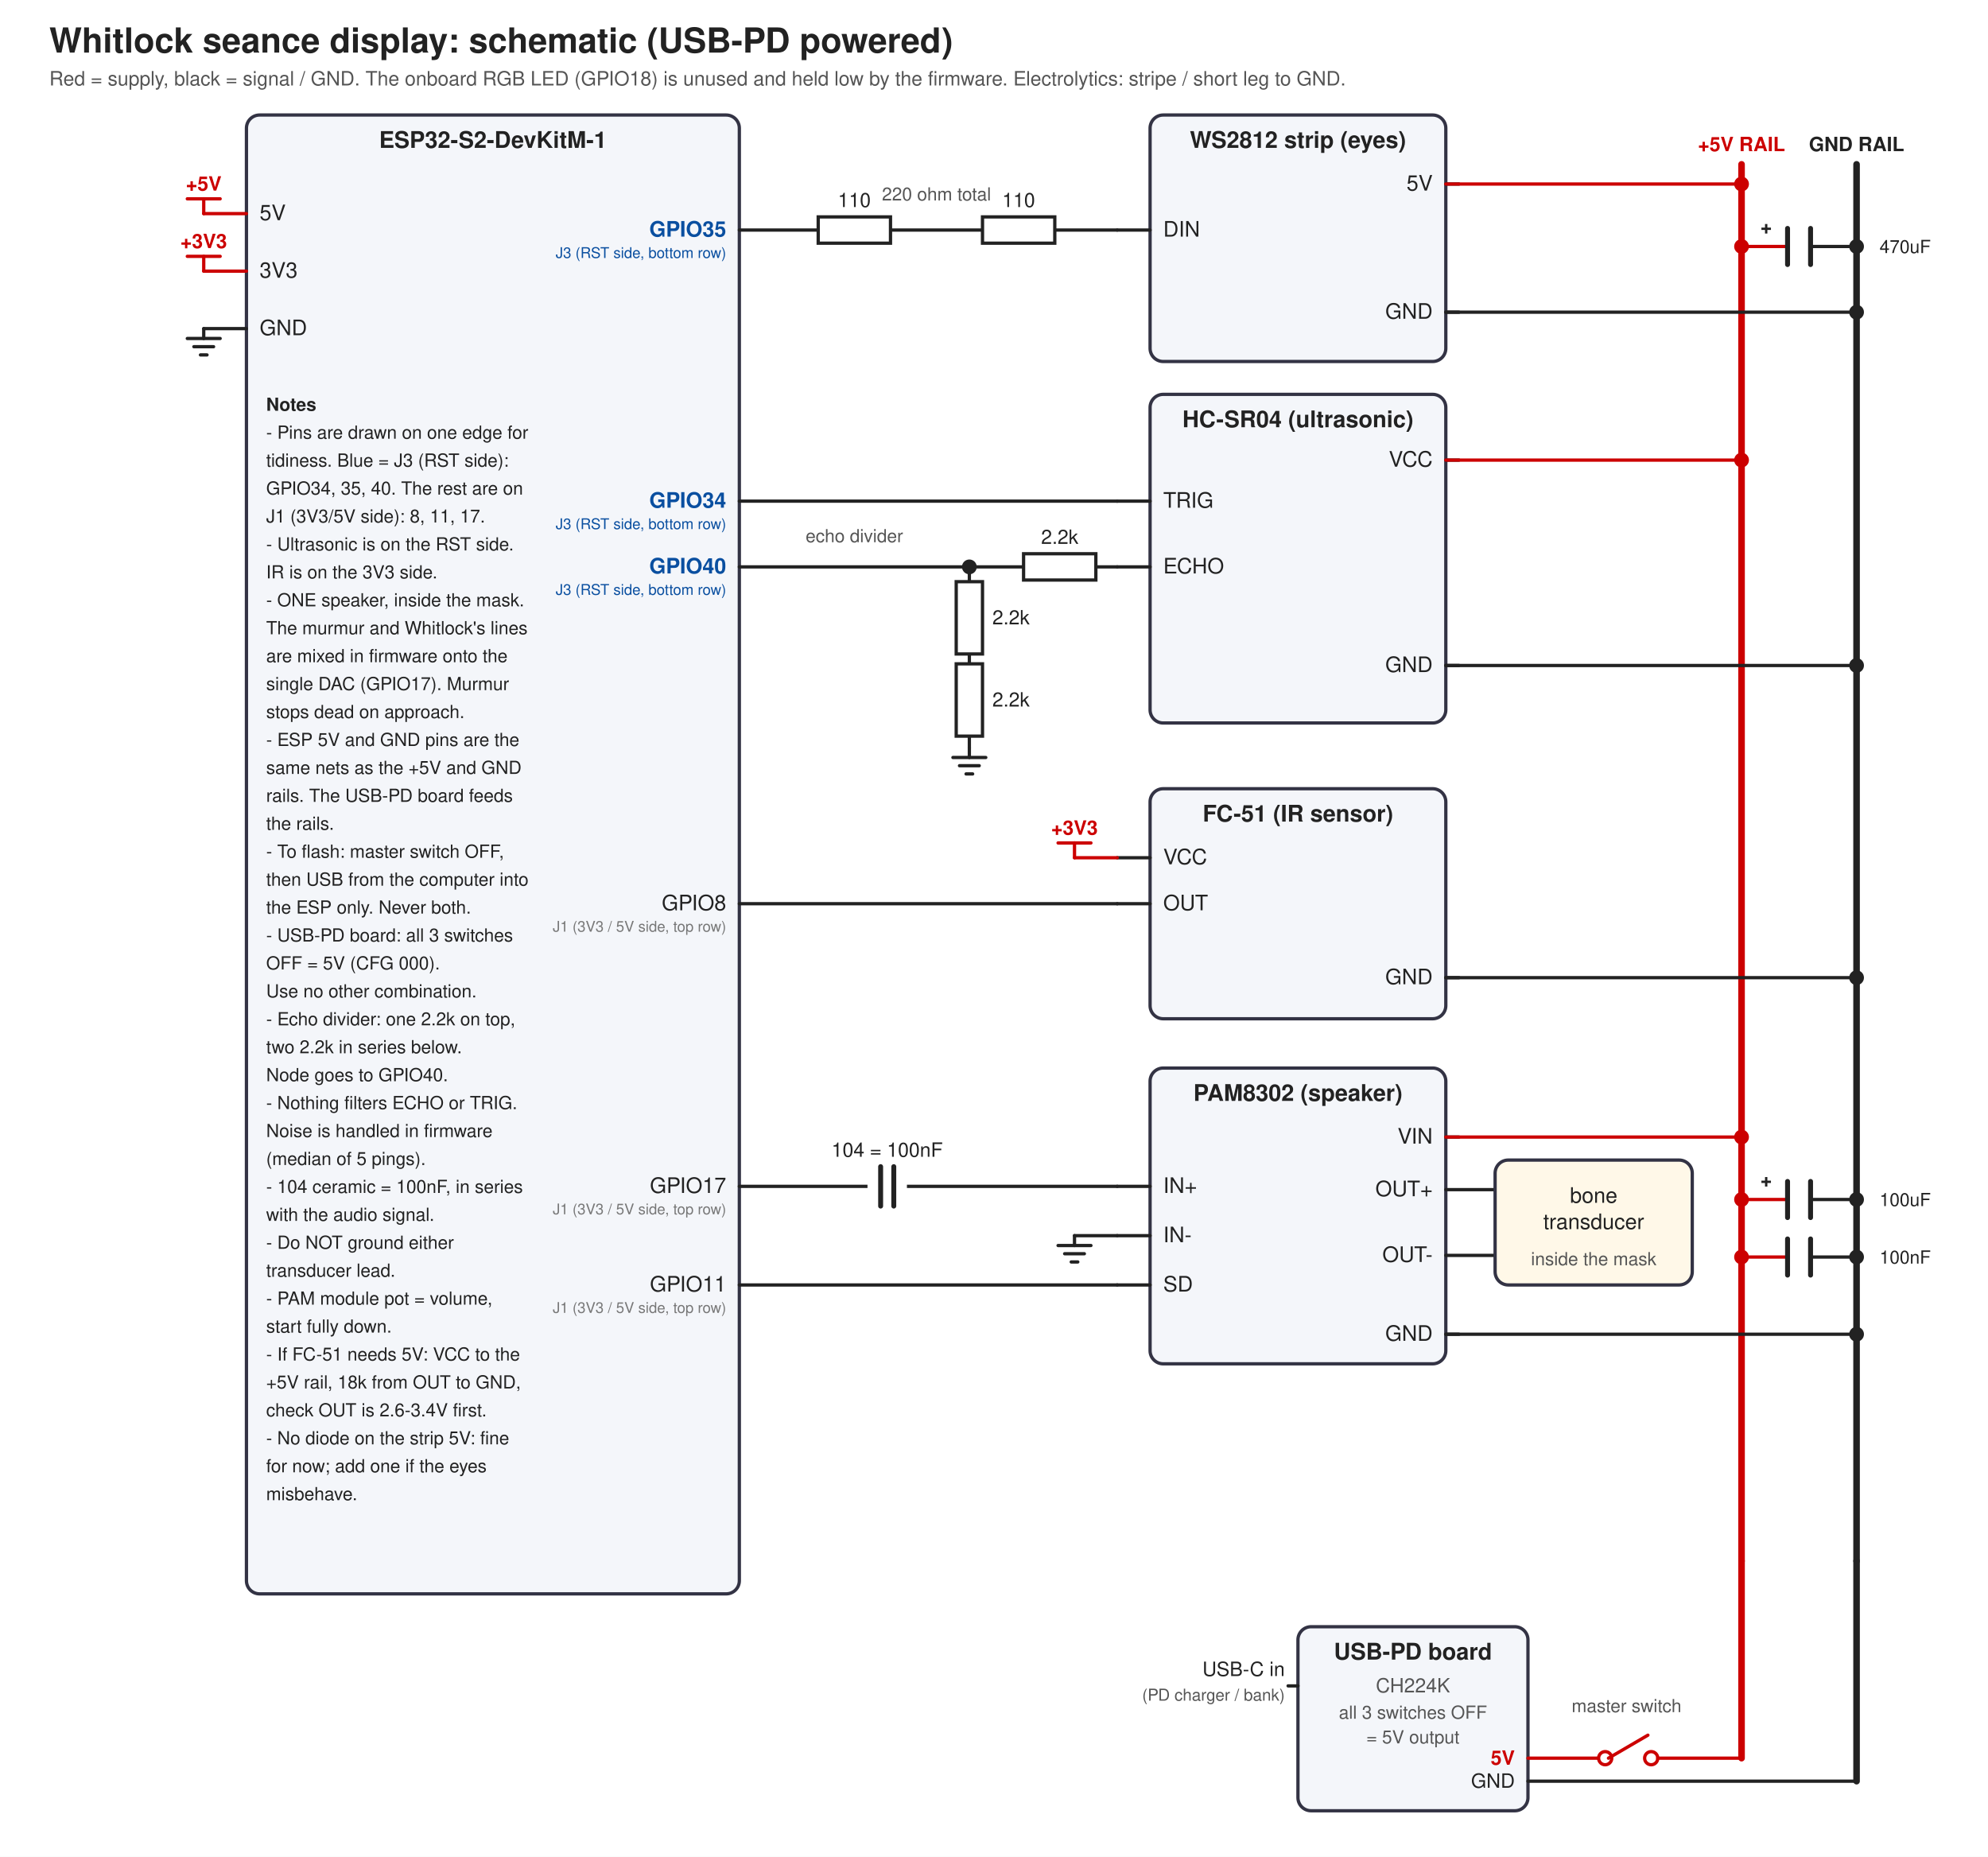
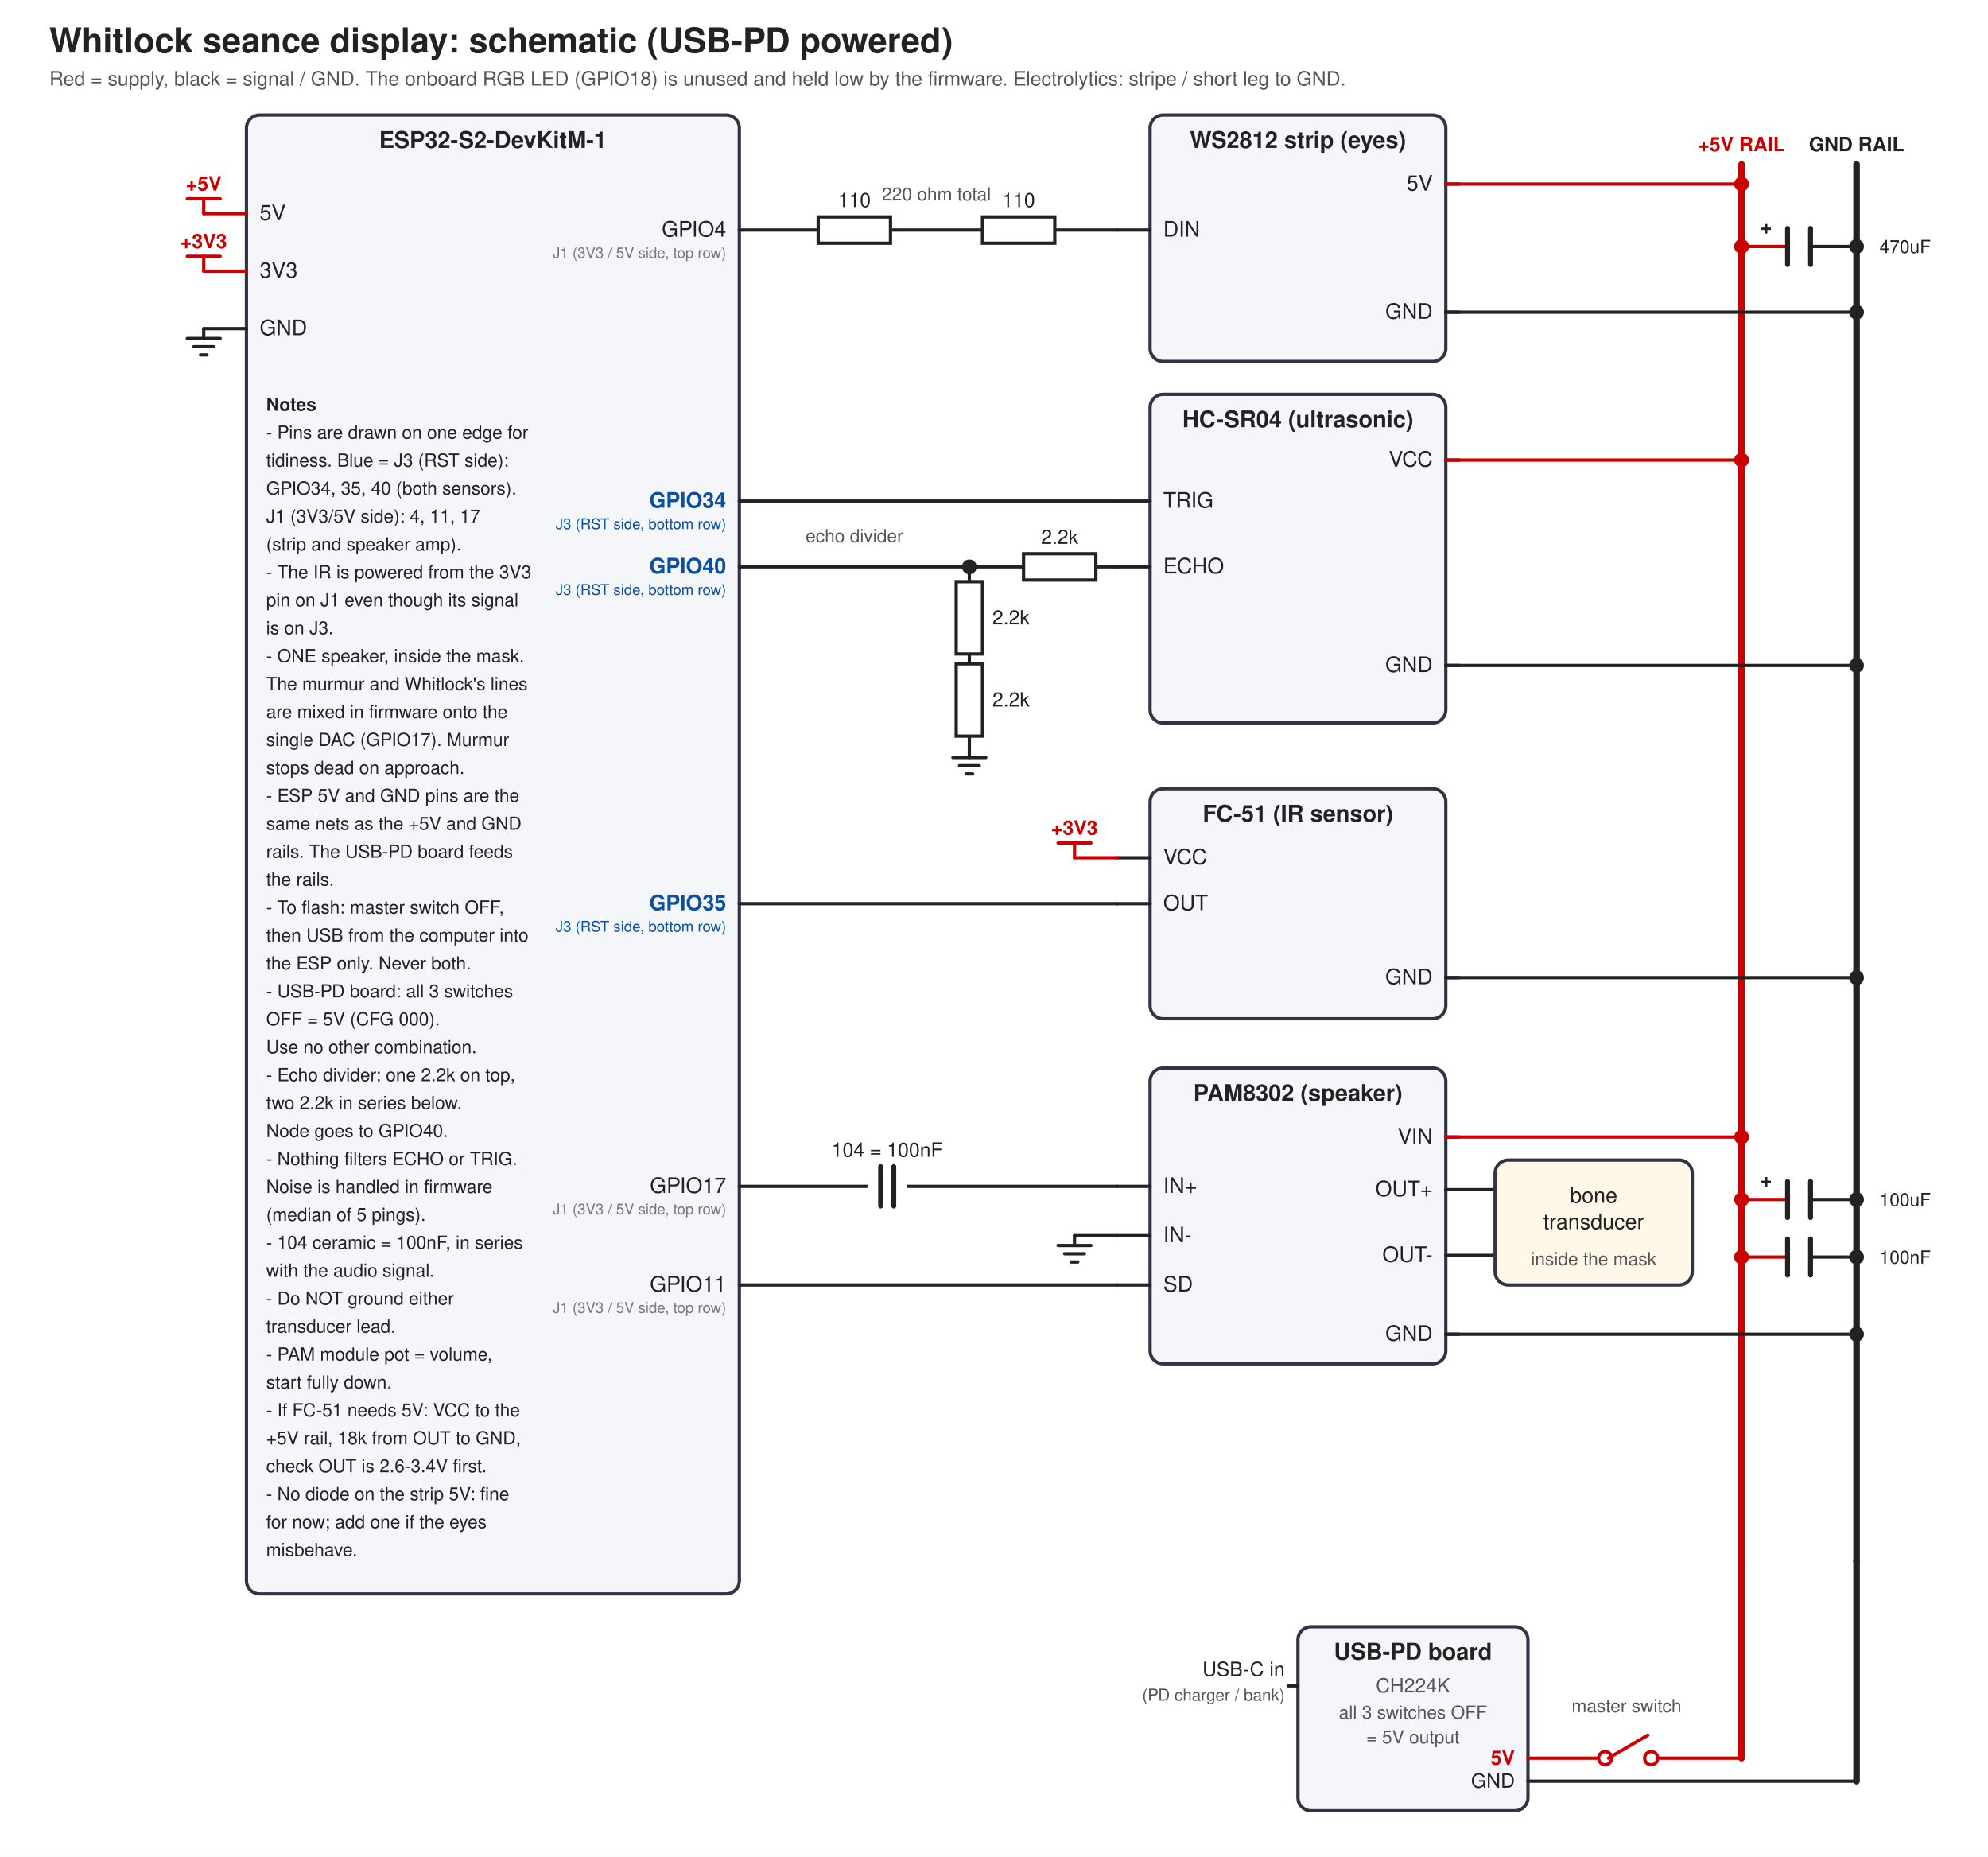
<svg xmlns="http://www.w3.org/2000/svg" viewBox="0 0 1210 1130" width="1210" height="1130">
  <rect width="1210" height="1130" fill="#fff" />
  <text x="30" y="32" font-size="21" text-anchor="start" fill="#222" font-weight="bold" font-family="Helvetica,Arial,sans-serif">Whitlock seance display: schematic (USB-PD powered)</text>
  <text x="30" y="52" font-size="12" text-anchor="start" fill="#555" font-weight="normal" font-family="Helvetica,Arial,sans-serif">Red = supply, black = signal / GND. The onboard RGB LED (GPIO18) is unused and held low by the firmware. Electrolytics: stripe / short leg to GND.</text>
  <line x1="1060" y1="100" x2="1060" y2="950" stroke="#c00" stroke-width="4" stroke-linecap="round" />
  <line x1="1130" y1="100" x2="1130" y2="950" stroke="#222" stroke-width="4" stroke-linecap="round" />
  <text x="1060" y="92" font-size="12" text-anchor="middle" fill="#c00" font-weight="bold" font-family="Helvetica,Arial,sans-serif">+5V RAIL</text>
  <text x="1130" y="92" font-size="12" text-anchor="middle" fill="#222" font-weight="bold" font-family="Helvetica,Arial,sans-serif">GND RAIL</text>
  <rect x="790" y="990" width="140" height="112" rx="8" fill="#f4f6fa" stroke="#334" stroke-width="2" />
  <text x="860.0" y="1010" font-size="14" text-anchor="middle" fill="#222" font-weight="bold" font-family="Helvetica,Arial,sans-serif">USB-PD board</text>
  <text x="860.0" y="1030" font-size="12" text-anchor="middle" fill="#555" font-weight="normal" font-family="Helvetica,Arial,sans-serif">CH224K</text>
  <text x="860.0" y="1046" font-size="11" text-anchor="middle" fill="#555" font-weight="normal" font-family="Helvetica,Arial,sans-serif">all 3 switches OFF</text>
  <text x="860.0" y="1061" font-size="11" text-anchor="middle" fill="#555" font-weight="normal" font-family="Helvetica,Arial,sans-serif">= 5V output</text>
  <text x="782" y="1020" font-size="12" text-anchor="end" fill="#222" font-weight="normal" font-family="Helvetica,Arial,sans-serif">USB-C in</text>
  <text x="782" y="1035" font-size="10" text-anchor="end" fill="#555" font-weight="normal" font-family="Helvetica,Arial,sans-serif">(PD charger / bank)</text>
  <line x1="784" y1="1026" x2="790" y2="1026" stroke="#222" stroke-width="2" stroke-linecap="round" />
  <text x="922" y="1074" font-size="12" text-anchor="end" fill="#c00" font-weight="bold" font-family="Helvetica,Arial,sans-serif">5V</text>
  <text x="922" y="1088" font-size="12" text-anchor="end" fill="#222" font-weight="normal" font-family="Helvetica,Arial,sans-serif">GND</text>
  <line x1="930" y1="1070" x2="975" y2="1070" stroke="#c00" stroke-width="2" stroke-linecap="round" />
  <circle cx="977" cy="1070" r="4" fill="#fff" stroke="#c00" stroke-width="2" />
  <line x1="979" y1="1070" x2="1003" y2="1056" stroke="#c00" stroke-width="2" stroke-linecap="round" />
  <circle cx="1005" cy="1070" r="4" fill="#fff" stroke="#c00" stroke-width="2" />
  <line x1="1009" y1="1070" x2="1060" y2="1070" stroke="#c00" stroke-width="2" stroke-linecap="round" />
  <line x1="1060" y1="1070" x2="1060" y2="950" stroke="#c00" stroke-width="4" stroke-linecap="round" />
  <text x="990" y="1042" font-size="11" text-anchor="middle" fill="#555" font-weight="normal" font-family="Helvetica,Arial,sans-serif">master switch</text>
  <line x1="930" y1="1084" x2="1130" y2="1084" stroke="#222" stroke-width="2" stroke-linecap="round" />
  <line x1="1130" y1="1084" x2="1130" y2="950" stroke="#222" stroke-width="4" stroke-linecap="round" />
  <rect x="150" y="70" width="300" height="900" rx="8" fill="#f4f6fa" stroke="#334" stroke-width="2" />
  <text x="300.0" y="90" font-size="14" text-anchor="middle" fill="#222" font-weight="bold" font-family="Helvetica,Arial,sans-serif">ESP32-S2-DevKitM-1</text>
  <text x="158" y="134" font-size="13" text-anchor="start" fill="#222" font-weight="normal" font-family="Helvetica,Arial,sans-serif">5V</text>
  <line x1="124" y1="130" x2="150" y2="130" stroke="#c00" stroke-width="2" stroke-linecap="round" />
  <line x1="124" y1="130" x2="124" y2="121" stroke="#c00" stroke-width="2" stroke-linecap="round" />
  <line x1="114" y1="121" x2="134" y2="121" stroke="#c00" stroke-width="2" stroke-linecap="round" />
  <text x="124" y="116" font-size="12" text-anchor="middle" fill="#c00" font-weight="bold" font-family="Helvetica,Arial,sans-serif">+5V</text>
  <text x="158" y="169" font-size="13" text-anchor="start" fill="#222" font-weight="normal" font-family="Helvetica,Arial,sans-serif">3V3</text>
  <line x1="124" y1="165" x2="150" y2="165" stroke="#c00" stroke-width="2" stroke-linecap="round" />
  <line x1="124" y1="165" x2="124" y2="156" stroke="#c00" stroke-width="2" stroke-linecap="round" />
  <line x1="114" y1="156" x2="134" y2="156" stroke="#c00" stroke-width="2" stroke-linecap="round" />
  <text x="124" y="151" font-size="12" text-anchor="middle" fill="#c00" font-weight="bold" font-family="Helvetica,Arial,sans-serif">+3V3</text>
  <text x="158" y="204" font-size="13" text-anchor="start" fill="#222" font-weight="normal" font-family="Helvetica,Arial,sans-serif">GND</text>
  <line x1="124" y1="200" x2="150" y2="200" stroke="#222" stroke-width="2" stroke-linecap="round" />
  <line x1="124" y1="200" x2="124" y2="206" stroke="#222" stroke-width="2" stroke-linecap="round" />
  <line x1="114" y1="206" x2="134" y2="206" stroke="#222" stroke-width="2" stroke-linecap="round" />
  <line x1="118" y1="211" x2="130" y2="211" stroke="#222" stroke-width="2" stroke-linecap="round" />
  <line x1="122" y1="216" x2="126" y2="216" stroke="#222" stroke-width="2" stroke-linecap="round" />
-   <text x="442" y="144" font-size="13" text-anchor="end" fill="#0a4fa0" font-weight="bold" font-family="Helvetica,Arial,sans-serif">GPIO35</text>
-   <text x="442" y="157" font-size="9" text-anchor="end" fill="#0a4fa0" font-weight="normal" font-family="Helvetica,Arial,sans-serif">J3 (RST side, bottom row)</text>
+   <text x="442" y="144" font-size="13" text-anchor="end" fill="#222" font-weight="normal" font-family="Helvetica,Arial,sans-serif">GPIO4</text>
+   <text x="442" y="157" font-size="9" text-anchor="end" fill="#777" font-weight="normal" font-family="Helvetica,Arial,sans-serif">J1 (3V3 / 5V side, top row)</text>
  <text x="442" y="309" font-size="13" text-anchor="end" fill="#0a4fa0" font-weight="bold" font-family="Helvetica,Arial,sans-serif">GPIO34</text>
  <text x="442" y="322" font-size="9" text-anchor="end" fill="#0a4fa0" font-weight="normal" font-family="Helvetica,Arial,sans-serif">J3 (RST side, bottom row)</text>
  <text x="442" y="349" font-size="13" text-anchor="end" fill="#0a4fa0" font-weight="bold" font-family="Helvetica,Arial,sans-serif">GPIO40</text>
  <text x="442" y="362" font-size="9" text-anchor="end" fill="#0a4fa0" font-weight="normal" font-family="Helvetica,Arial,sans-serif">J3 (RST side, bottom row)</text>
-   <text x="442" y="554" font-size="13" text-anchor="end" fill="#222" font-weight="normal" font-family="Helvetica,Arial,sans-serif">GPIO8</text>
-   <text x="442" y="567" font-size="9" text-anchor="end" fill="#777" font-weight="normal" font-family="Helvetica,Arial,sans-serif">J1 (3V3 / 5V side, top row)</text>
+   <text x="442" y="554" font-size="13" text-anchor="end" fill="#0a4fa0" font-weight="bold" font-family="Helvetica,Arial,sans-serif">GPIO35</text>
+   <text x="442" y="567" font-size="9" text-anchor="end" fill="#0a4fa0" font-weight="normal" font-family="Helvetica,Arial,sans-serif">J3 (RST side, bottom row)</text>
  <text x="442" y="726" font-size="13" text-anchor="end" fill="#222" font-weight="normal" font-family="Helvetica,Arial,sans-serif">GPIO17</text>
  <text x="442" y="739" font-size="9" text-anchor="end" fill="#777" font-weight="normal" font-family="Helvetica,Arial,sans-serif">J1 (3V3 / 5V side, top row)</text>
  <text x="442" y="786" font-size="13" text-anchor="end" fill="#222" font-weight="normal" font-family="Helvetica,Arial,sans-serif">GPIO11</text>
  <text x="442" y="799" font-size="9" text-anchor="end" fill="#777" font-weight="normal" font-family="Helvetica,Arial,sans-serif">J1 (3V3 / 5V side, top row)</text>
  <text x="162" y="250" font-size="11" text-anchor="start" fill="#222" font-weight="bold" font-family="Helvetica,Arial,sans-serif">Notes</text>
  <text x="162" y="267" font-size="11" text-anchor="start" fill="#222" font-weight="normal" font-family="Helvetica,Arial,sans-serif">- Pins are drawn on one edge for</text>
  <text x="162" y="284" font-size="11" text-anchor="start" fill="#222" font-weight="normal" font-family="Helvetica,Arial,sans-serif">  tidiness. Blue = J3 (RST side):</text>
-   <text x="162" y="301" font-size="11" text-anchor="start" fill="#222" font-weight="normal" font-family="Helvetica,Arial,sans-serif">  GPIO34, 35, 40. The rest are on</text>
-   <text x="162" y="318" font-size="11" text-anchor="start" fill="#222" font-weight="normal" font-family="Helvetica,Arial,sans-serif">  J1 (3V3/5V side): 8, 11, 17.</text>
-   <text x="162" y="335" font-size="11" text-anchor="start" fill="#222" font-weight="normal" font-family="Helvetica,Arial,sans-serif">- Ultrasonic is on the RST side.</text>
-   <text x="162" y="352" font-size="11" text-anchor="start" fill="#222" font-weight="normal" font-family="Helvetica,Arial,sans-serif">  IR is on the 3V3 side.</text>
-   <text x="162" y="369" font-size="11" text-anchor="start" fill="#222" font-weight="normal" font-family="Helvetica,Arial,sans-serif">- ONE speaker, inside the mask.</text>
-   <text x="162" y="386" font-size="11" text-anchor="start" fill="#222" font-weight="normal" font-family="Helvetica,Arial,sans-serif">  The murmur and Whitlock's lines</text>
-   <text x="162" y="403" font-size="11" text-anchor="start" fill="#222" font-weight="normal" font-family="Helvetica,Arial,sans-serif">  are mixed in firmware onto the</text>
-   <text x="162" y="420" font-size="11" text-anchor="start" fill="#222" font-weight="normal" font-family="Helvetica,Arial,sans-serif">  single DAC (GPIO17). Murmur</text>
-   <text x="162" y="437" font-size="11" text-anchor="start" fill="#222" font-weight="normal" font-family="Helvetica,Arial,sans-serif">  stops dead on approach.</text>
-   <text x="162" y="454" font-size="11" text-anchor="start" fill="#222" font-weight="normal" font-family="Helvetica,Arial,sans-serif">- ESP 5V and GND pins are the</text>
-   <text x="162" y="471" font-size="11" text-anchor="start" fill="#222" font-weight="normal" font-family="Helvetica,Arial,sans-serif">  same nets as the +5V and GND</text>
-   <text x="162" y="488" font-size="11" text-anchor="start" fill="#222" font-weight="normal" font-family="Helvetica,Arial,sans-serif">  rails. The USB-PD board feeds</text>
-   <text x="162" y="505" font-size="11" text-anchor="start" fill="#222" font-weight="normal" font-family="Helvetica,Arial,sans-serif">  the rails.</text>
-   <text x="162" y="522" font-size="11" text-anchor="start" fill="#222" font-weight="normal" font-family="Helvetica,Arial,sans-serif">- To flash: master switch OFF,</text>
-   <text x="162" y="539" font-size="11" text-anchor="start" fill="#222" font-weight="normal" font-family="Helvetica,Arial,sans-serif">  then USB from the computer into</text>
-   <text x="162" y="556" font-size="11" text-anchor="start" fill="#222" font-weight="normal" font-family="Helvetica,Arial,sans-serif">  the ESP only. Never both.</text>
-   <text x="162" y="573" font-size="11" text-anchor="start" fill="#222" font-weight="normal" font-family="Helvetica,Arial,sans-serif">- USB-PD board: all 3 switches</text>
-   <text x="162" y="590" font-size="11" text-anchor="start" fill="#222" font-weight="normal" font-family="Helvetica,Arial,sans-serif">  OFF = 5V (CFG 000).</text>
-   <text x="162" y="607" font-size="11" text-anchor="start" fill="#222" font-weight="normal" font-family="Helvetica,Arial,sans-serif">  Use no other combination.</text>
-   <text x="162" y="624" font-size="11" text-anchor="start" fill="#222" font-weight="normal" font-family="Helvetica,Arial,sans-serif">- Echo divider: one 2.2k on top,</text>
-   <text x="162" y="641" font-size="11" text-anchor="start" fill="#222" font-weight="normal" font-family="Helvetica,Arial,sans-serif">  two 2.2k in series below.</text>
-   <text x="162" y="658" font-size="11" text-anchor="start" fill="#222" font-weight="normal" font-family="Helvetica,Arial,sans-serif">  Node goes to GPIO40.</text>
-   <text x="162" y="675" font-size="11" text-anchor="start" fill="#222" font-weight="normal" font-family="Helvetica,Arial,sans-serif">- Nothing filters ECHO or TRIG.</text>
-   <text x="162" y="692" font-size="11" text-anchor="start" fill="#222" font-weight="normal" font-family="Helvetica,Arial,sans-serif">  Noise is handled in firmware</text>
-   <text x="162" y="709" font-size="11" text-anchor="start" fill="#222" font-weight="normal" font-family="Helvetica,Arial,sans-serif">  (median of 5 pings).</text>
-   <text x="162" y="726" font-size="11" text-anchor="start" fill="#222" font-weight="normal" font-family="Helvetica,Arial,sans-serif">- 104 ceramic = 100nF, in series</text>
-   <text x="162" y="743" font-size="11" text-anchor="start" fill="#222" font-weight="normal" font-family="Helvetica,Arial,sans-serif">  with the audio signal.</text>
-   <text x="162" y="760" font-size="11" text-anchor="start" fill="#222" font-weight="normal" font-family="Helvetica,Arial,sans-serif">- Do NOT ground either</text>
-   <text x="162" y="777" font-size="11" text-anchor="start" fill="#222" font-weight="normal" font-family="Helvetica,Arial,sans-serif">  transducer lead.</text>
-   <text x="162" y="794" font-size="11" text-anchor="start" fill="#222" font-weight="normal" font-family="Helvetica,Arial,sans-serif">- PAM module pot = volume,</text>
-   <text x="162" y="811" font-size="11" text-anchor="start" fill="#222" font-weight="normal" font-family="Helvetica,Arial,sans-serif">  start fully down.</text>
-   <text x="162" y="828" font-size="11" text-anchor="start" fill="#222" font-weight="normal" font-family="Helvetica,Arial,sans-serif">- If FC-51 needs 5V: VCC to the</text>
-   <text x="162" y="845" font-size="11" text-anchor="start" fill="#222" font-weight="normal" font-family="Helvetica,Arial,sans-serif">  +5V rail, 18k from OUT to GND,</text>
-   <text x="162" y="862" font-size="11" text-anchor="start" fill="#222" font-weight="normal" font-family="Helvetica,Arial,sans-serif">  check OUT is 2.6-3.4V first.</text>
-   <text x="162" y="879" font-size="11" text-anchor="start" fill="#222" font-weight="normal" font-family="Helvetica,Arial,sans-serif">- No diode on the strip 5V: fine</text>
-   <text x="162" y="896" font-size="11" text-anchor="start" fill="#222" font-weight="normal" font-family="Helvetica,Arial,sans-serif">  for now; add one if the eyes</text>
-   <text x="162" y="913" font-size="11" text-anchor="start" fill="#222" font-weight="normal" font-family="Helvetica,Arial,sans-serif">  misbehave.</text>
+   <text x="162" y="301" font-size="11" text-anchor="start" fill="#222" font-weight="normal" font-family="Helvetica,Arial,sans-serif">  GPIO34, 35, 40 (both sensors).</text>
+   <text x="162" y="318" font-size="11" text-anchor="start" fill="#222" font-weight="normal" font-family="Helvetica,Arial,sans-serif">  J1 (3V3/5V side): 4, 11, 17</text>
+   <text x="162" y="335" font-size="11" text-anchor="start" fill="#222" font-weight="normal" font-family="Helvetica,Arial,sans-serif">  (strip and speaker amp).</text>
+   <text x="162" y="352" font-size="11" text-anchor="start" fill="#222" font-weight="normal" font-family="Helvetica,Arial,sans-serif">- The IR is powered from the 3V3</text>
+   <text x="162" y="369" font-size="11" text-anchor="start" fill="#222" font-weight="normal" font-family="Helvetica,Arial,sans-serif">  pin on J1 even though its signal</text>
+   <text x="162" y="386" font-size="11" text-anchor="start" fill="#222" font-weight="normal" font-family="Helvetica,Arial,sans-serif">  is on J3.</text>
+   <text x="162" y="403" font-size="11" text-anchor="start" fill="#222" font-weight="normal" font-family="Helvetica,Arial,sans-serif">- ONE speaker, inside the mask.</text>
+   <text x="162" y="420" font-size="11" text-anchor="start" fill="#222" font-weight="normal" font-family="Helvetica,Arial,sans-serif">  The murmur and Whitlock's lines</text>
+   <text x="162" y="437" font-size="11" text-anchor="start" fill="#222" font-weight="normal" font-family="Helvetica,Arial,sans-serif">  are mixed in firmware onto the</text>
+   <text x="162" y="454" font-size="11" text-anchor="start" fill="#222" font-weight="normal" font-family="Helvetica,Arial,sans-serif">  single DAC (GPIO17). Murmur</text>
+   <text x="162" y="471" font-size="11" text-anchor="start" fill="#222" font-weight="normal" font-family="Helvetica,Arial,sans-serif">  stops dead on approach.</text>
+   <text x="162" y="488" font-size="11" text-anchor="start" fill="#222" font-weight="normal" font-family="Helvetica,Arial,sans-serif">- ESP 5V and GND pins are the</text>
+   <text x="162" y="505" font-size="11" text-anchor="start" fill="#222" font-weight="normal" font-family="Helvetica,Arial,sans-serif">  same nets as the +5V and GND</text>
+   <text x="162" y="522" font-size="11" text-anchor="start" fill="#222" font-weight="normal" font-family="Helvetica,Arial,sans-serif">  rails. The USB-PD board feeds</text>
+   <text x="162" y="539" font-size="11" text-anchor="start" fill="#222" font-weight="normal" font-family="Helvetica,Arial,sans-serif">  the rails.</text>
+   <text x="162" y="556" font-size="11" text-anchor="start" fill="#222" font-weight="normal" font-family="Helvetica,Arial,sans-serif">- To flash: master switch OFF,</text>
+   <text x="162" y="573" font-size="11" text-anchor="start" fill="#222" font-weight="normal" font-family="Helvetica,Arial,sans-serif">  then USB from the computer into</text>
+   <text x="162" y="590" font-size="11" text-anchor="start" fill="#222" font-weight="normal" font-family="Helvetica,Arial,sans-serif">  the ESP only. Never both.</text>
+   <text x="162" y="607" font-size="11" text-anchor="start" fill="#222" font-weight="normal" font-family="Helvetica,Arial,sans-serif">- USB-PD board: all 3 switches</text>
+   <text x="162" y="624" font-size="11" text-anchor="start" fill="#222" font-weight="normal" font-family="Helvetica,Arial,sans-serif">  OFF = 5V (CFG 000).</text>
+   <text x="162" y="641" font-size="11" text-anchor="start" fill="#222" font-weight="normal" font-family="Helvetica,Arial,sans-serif">  Use no other combination.</text>
+   <text x="162" y="658" font-size="11" text-anchor="start" fill="#222" font-weight="normal" font-family="Helvetica,Arial,sans-serif">- Echo divider: one 2.2k on top,</text>
+   <text x="162" y="675" font-size="11" text-anchor="start" fill="#222" font-weight="normal" font-family="Helvetica,Arial,sans-serif">  two 2.2k in series below.</text>
+   <text x="162" y="692" font-size="11" text-anchor="start" fill="#222" font-weight="normal" font-family="Helvetica,Arial,sans-serif">  Node goes to GPIO40.</text>
+   <text x="162" y="709" font-size="11" text-anchor="start" fill="#222" font-weight="normal" font-family="Helvetica,Arial,sans-serif">- Nothing filters ECHO or TRIG.</text>
+   <text x="162" y="726" font-size="11" text-anchor="start" fill="#222" font-weight="normal" font-family="Helvetica,Arial,sans-serif">  Noise is handled in firmware</text>
+   <text x="162" y="743" font-size="11" text-anchor="start" fill="#222" font-weight="normal" font-family="Helvetica,Arial,sans-serif">  (median of 5 pings).</text>
+   <text x="162" y="760" font-size="11" text-anchor="start" fill="#222" font-weight="normal" font-family="Helvetica,Arial,sans-serif">- 104 ceramic = 100nF, in series</text>
+   <text x="162" y="777" font-size="11" text-anchor="start" fill="#222" font-weight="normal" font-family="Helvetica,Arial,sans-serif">  with the audio signal.</text>
+   <text x="162" y="794" font-size="11" text-anchor="start" fill="#222" font-weight="normal" font-family="Helvetica,Arial,sans-serif">- Do NOT ground either</text>
+   <text x="162" y="811" font-size="11" text-anchor="start" fill="#222" font-weight="normal" font-family="Helvetica,Arial,sans-serif">  transducer lead.</text>
+   <text x="162" y="828" font-size="11" text-anchor="start" fill="#222" font-weight="normal" font-family="Helvetica,Arial,sans-serif">- PAM module pot = volume,</text>
+   <text x="162" y="845" font-size="11" text-anchor="start" fill="#222" font-weight="normal" font-family="Helvetica,Arial,sans-serif">  start fully down.</text>
+   <text x="162" y="862" font-size="11" text-anchor="start" fill="#222" font-weight="normal" font-family="Helvetica,Arial,sans-serif">- If FC-51 needs 5V: VCC to the</text>
+   <text x="162" y="879" font-size="11" text-anchor="start" fill="#222" font-weight="normal" font-family="Helvetica,Arial,sans-serif">  +5V rail, 18k from OUT to GND,</text>
+   <text x="162" y="896" font-size="11" text-anchor="start" fill="#222" font-weight="normal" font-family="Helvetica,Arial,sans-serif">  check OUT is 2.6-3.4V first.</text>
+   <text x="162" y="913" font-size="11" text-anchor="start" fill="#222" font-weight="normal" font-family="Helvetica,Arial,sans-serif">- No diode on the strip 5V: fine</text>
+   <text x="162" y="930" font-size="11" text-anchor="start" fill="#222" font-weight="normal" font-family="Helvetica,Arial,sans-serif">  for now; add one if the eyes</text>
+   <text x="162" y="947" font-size="11" text-anchor="start" fill="#222" font-weight="normal" font-family="Helvetica,Arial,sans-serif">  misbehave.</text>
  <rect x="700" y="70" width="180" height="150" rx="8" fill="#f4f6fa" stroke="#334" stroke-width="2" />
  <text x="790.0" y="90" font-size="14" text-anchor="middle" fill="#222" font-weight="bold" font-family="Helvetica,Arial,sans-serif">WS2812 strip (eyes)</text>
  <line x1="880" y1="112" x2="888" y2="112" stroke="#222" stroke-width="2" stroke-linecap="round" />
  <text x="872" y="116" font-size="13" text-anchor="end" fill="#222" font-weight="normal" font-family="Helvetica,Arial,sans-serif">5V</text>
  <line x1="880" y1="112" x2="1060" y2="112" stroke="#c00" stroke-width="2" stroke-linecap="round" />
  <circle cx="1060" cy="112" r="4.5" fill="#c00" />
  <line x1="680" y1="140" x2="700" y2="140" stroke="#222" stroke-width="2" stroke-linecap="round" />
  <text x="708" y="144" font-size="13" text-anchor="start" fill="#222" font-weight="normal" font-family="Helvetica,Arial,sans-serif">DIN</text>
  <line x1="880" y1="190" x2="888" y2="190" stroke="#222" stroke-width="2" stroke-linecap="round" />
  <text x="872" y="194" font-size="13" text-anchor="end" fill="#222" font-weight="normal" font-family="Helvetica,Arial,sans-serif">GND</text>
  <line x1="880" y1="190" x2="1130" y2="190" stroke="#222" stroke-width="2" stroke-linecap="round" />
  <circle cx="1130" cy="190" r="4.5" fill="#222" />
  <line x1="450" y1="140" x2="680" y2="140" stroke="#222" stroke-width="2" stroke-linecap="round" />
  <rect x="498" y="132" width="44" height="16" fill="#fff" stroke="#222" stroke-width="2" />
  <text x="520" y="126" font-size="12" text-anchor="middle" fill="#222" font-weight="normal" font-family="Helvetica,Arial,sans-serif">110</text>
  <rect x="598" y="132" width="44" height="16" fill="#fff" stroke="#222" stroke-width="2" />
  <text x="620" y="126" font-size="12" text-anchor="middle" fill="#222" font-weight="normal" font-family="Helvetica,Arial,sans-serif">110</text>
  <text x="570" y="122" font-size="11" text-anchor="middle" fill="#555" font-weight="normal" font-family="Helvetica,Arial,sans-serif">220 ohm total</text>
  <line x1="1060" y1="150" x2="1088" y2="150" stroke="#c00" stroke-width="2" stroke-linecap="round" />
  <line x1="1102" y1="150" x2="1130" y2="150" stroke="#222" stroke-width="2" stroke-linecap="round" />
  <line x1="1088" y1="139" x2="1088" y2="161" stroke="#222" stroke-width="3" stroke-linecap="round" />
  <line x1="1102" y1="139" x2="1102" y2="161" stroke="#222" stroke-width="3" stroke-linecap="round" />
  <circle cx="1060" cy="150" r="4.5" fill="#c00" />
  <circle cx="1130" cy="150" r="4.5" fill="#222" />
  <text x="1075" y="142" font-size="12" text-anchor="middle" fill="#222" font-weight="bold" font-family="Helvetica,Arial,sans-serif">+</text>
  <text x="1144" y="154" font-size="11" text-anchor="start" fill="#222" font-weight="normal" font-family="Helvetica,Arial,sans-serif">470uF</text>
  <rect x="700" y="240" width="180" height="200" rx="8" fill="#f4f6fa" stroke="#334" stroke-width="2" />
  <text x="790.0" y="260" font-size="14" text-anchor="middle" fill="#222" font-weight="bold" font-family="Helvetica,Arial,sans-serif">HC-SR04 (ultrasonic)</text>
  <line x1="880" y1="280" x2="888" y2="280" stroke="#222" stroke-width="2" stroke-linecap="round" />
  <text x="872" y="284" font-size="13" text-anchor="end" fill="#222" font-weight="normal" font-family="Helvetica,Arial,sans-serif">VCC</text>
  <line x1="880" y1="280" x2="1060" y2="280" stroke="#c00" stroke-width="2" stroke-linecap="round" />
  <circle cx="1060" cy="280" r="4.5" fill="#c00" />
  <line x1="680" y1="305" x2="700" y2="305" stroke="#222" stroke-width="2" stroke-linecap="round" />
  <text x="708" y="309" font-size="13" text-anchor="start" fill="#222" font-weight="normal" font-family="Helvetica,Arial,sans-serif">TRIG</text>
  <line x1="680" y1="345" x2="700" y2="345" stroke="#222" stroke-width="2" stroke-linecap="round" />
  <text x="708" y="349" font-size="13" text-anchor="start" fill="#222" font-weight="normal" font-family="Helvetica,Arial,sans-serif">ECHO</text>
  <line x1="880" y1="405" x2="888" y2="405" stroke="#222" stroke-width="2" stroke-linecap="round" />
  <text x="872" y="409" font-size="13" text-anchor="end" fill="#222" font-weight="normal" font-family="Helvetica,Arial,sans-serif">GND</text>
  <line x1="880" y1="405" x2="1130" y2="405" stroke="#222" stroke-width="2" stroke-linecap="round" />
  <circle cx="1130" cy="405" r="4.5" fill="#222" />
  <line x1="450" y1="305" x2="680" y2="305" stroke="#222" stroke-width="2" stroke-linecap="round" />
  <line x1="450" y1="345" x2="590" y2="345" stroke="#222" stroke-width="2" stroke-linecap="round" />
  <line x1="590" y1="345" x2="680" y2="345" stroke="#222" stroke-width="2" stroke-linecap="round" />
  <rect x="623" y="337" width="44" height="16" fill="#fff" stroke="#222" stroke-width="2" />
  <text x="645" y="331" font-size="12" text-anchor="middle" fill="#222" font-weight="normal" font-family="Helvetica,Arial,sans-serif">2.2k</text>
  <circle cx="590" cy="345" r="4.5" fill="#222" />
  <line x1="590" y1="345" x2="590" y2="455" stroke="#222" stroke-width="2" stroke-linecap="round" />
  <rect x="582" y="354" width="16" height="44" fill="#fff" stroke="#222" stroke-width="2" />
  <text x="604" y="380" font-size="12" text-anchor="start" fill="#222" font-weight="normal" font-family="Helvetica,Arial,sans-serif">2.2k</text>
  <rect x="582" y="404" width="16" height="44" fill="#fff" stroke="#222" stroke-width="2" />
  <text x="604" y="430" font-size="12" text-anchor="start" fill="#222" font-weight="normal" font-family="Helvetica,Arial,sans-serif">2.2k</text>
  <line x1="590" y1="455" x2="590" y2="461" stroke="#222" stroke-width="2" stroke-linecap="round" />
  <line x1="580" y1="461" x2="600" y2="461" stroke="#222" stroke-width="2" stroke-linecap="round" />
  <line x1="584" y1="466" x2="596" y2="466" stroke="#222" stroke-width="2" stroke-linecap="round" />
  <line x1="588" y1="471" x2="592" y2="471" stroke="#222" stroke-width="2" stroke-linecap="round" />
  <text x="520" y="330" font-size="11" text-anchor="middle" fill="#555" font-weight="normal" font-family="Helvetica,Arial,sans-serif">echo divider</text>
  <rect x="700" y="480" width="180" height="140" rx="8" fill="#f4f6fa" stroke="#334" stroke-width="2" />
  <text x="790.0" y="500" font-size="14" text-anchor="middle" fill="#222" font-weight="bold" font-family="Helvetica,Arial,sans-serif">FC-51 (IR sensor)</text>
  <line x1="680" y1="522" x2="700" y2="522" stroke="#222" stroke-width="2" stroke-linecap="round" />
  <text x="708" y="526" font-size="13" text-anchor="start" fill="#222" font-weight="normal" font-family="Helvetica,Arial,sans-serif">VCC</text>
  <line x1="654" y1="522" x2="680" y2="522" stroke="#c00" stroke-width="2" stroke-linecap="round" />
  <line x1="654" y1="522" x2="654" y2="513" stroke="#c00" stroke-width="2" stroke-linecap="round" />
  <line x1="644" y1="513" x2="664" y2="513" stroke="#c00" stroke-width="2" stroke-linecap="round" />
  <text x="654" y="508" font-size="12" text-anchor="middle" fill="#c00" font-weight="bold" font-family="Helvetica,Arial,sans-serif">+3V3</text>
  <line x1="680" y1="550" x2="700" y2="550" stroke="#222" stroke-width="2" stroke-linecap="round" />
  <text x="708" y="554" font-size="13" text-anchor="start" fill="#222" font-weight="normal" font-family="Helvetica,Arial,sans-serif">OUT</text>
  <line x1="880" y1="595" x2="888" y2="595" stroke="#222" stroke-width="2" stroke-linecap="round" />
  <text x="872" y="599" font-size="13" text-anchor="end" fill="#222" font-weight="normal" font-family="Helvetica,Arial,sans-serif">GND</text>
  <line x1="880" y1="595" x2="1130" y2="595" stroke="#222" stroke-width="2" stroke-linecap="round" />
  <circle cx="1130" cy="595" r="4.5" fill="#222" />
  <line x1="450" y1="550" x2="680" y2="550" stroke="#222" stroke-width="2" stroke-linecap="round" />
  <rect x="700" y="650" width="180" height="180" rx="8" fill="#f4f6fa" stroke="#334" stroke-width="2" />
  <text x="790.0" y="670" font-size="14" text-anchor="middle" fill="#222" font-weight="bold" font-family="Helvetica,Arial,sans-serif">PAM8302 (speaker)</text>
  <line x1="880" y1="692" x2="888" y2="692" stroke="#222" stroke-width="2" stroke-linecap="round" />
  <text x="872" y="696" font-size="13" text-anchor="end" fill="#222" font-weight="normal" font-family="Helvetica,Arial,sans-serif">VIN</text>
  <line x1="880" y1="692" x2="1060" y2="692" stroke="#c00" stroke-width="2" stroke-linecap="round" />
  <circle cx="1060" cy="692" r="4.5" fill="#c00" />
  <line x1="680" y1="722" x2="700" y2="722" stroke="#222" stroke-width="2" stroke-linecap="round" />
  <text x="708" y="726" font-size="13" text-anchor="start" fill="#222" font-weight="normal" font-family="Helvetica,Arial,sans-serif">IN+</text>
  <line x1="680" y1="752" x2="700" y2="752" stroke="#222" stroke-width="2" stroke-linecap="round" />
  <text x="708" y="756" font-size="13" text-anchor="start" fill="#222" font-weight="normal" font-family="Helvetica,Arial,sans-serif">IN-</text>
  <line x1="654" y1="752" x2="680" y2="752" stroke="#222" stroke-width="2" stroke-linecap="round" />
  <line x1="654" y1="752" x2="654" y2="758" stroke="#222" stroke-width="2" stroke-linecap="round" />
  <line x1="644" y1="758" x2="664" y2="758" stroke="#222" stroke-width="2" stroke-linecap="round" />
  <line x1="648" y1="763" x2="660" y2="763" stroke="#222" stroke-width="2" stroke-linecap="round" />
  <line x1="652" y1="768" x2="656" y2="768" stroke="#222" stroke-width="2" stroke-linecap="round" />
  <line x1="680" y1="782" x2="700" y2="782" stroke="#222" stroke-width="2" stroke-linecap="round" />
  <text x="708" y="786" font-size="13" text-anchor="start" fill="#222" font-weight="normal" font-family="Helvetica,Arial,sans-serif">SD</text>
  <line x1="880" y1="812" x2="888" y2="812" stroke="#222" stroke-width="2" stroke-linecap="round" />
  <text x="872" y="816" font-size="13" text-anchor="end" fill="#222" font-weight="normal" font-family="Helvetica,Arial,sans-serif">GND</text>
  <line x1="880" y1="812" x2="1130" y2="812" stroke="#222" stroke-width="2" stroke-linecap="round" />
  <circle cx="1130" cy="812" r="4.5" fill="#222" />
  <line x1="450" y1="722" x2="680" y2="722" stroke="#222" stroke-width="2" stroke-linecap="round" />
  <rect x="528" y="710" width="24" height="24" fill="#fff" />
  <line x1="536" y1="710" x2="536" y2="734" stroke="#222" stroke-width="3" stroke-linecap="round" />
  <line x1="544" y1="710" x2="544" y2="734" stroke="#222" stroke-width="3" stroke-linecap="round" />
  <text x="540" y="704" font-size="12" text-anchor="middle" fill="#222" font-weight="normal" font-family="Helvetica,Arial,sans-serif">104 = 100nF</text>
  <line x1="450" y1="782" x2="680" y2="782" stroke="#222" stroke-width="2" stroke-linecap="round" />
  <text x="872" y="728" font-size="13" text-anchor="end" fill="#222" font-weight="normal" font-family="Helvetica,Arial,sans-serif">OUT+</text>
  <text x="872" y="768" font-size="13" text-anchor="end" fill="#222" font-weight="normal" font-family="Helvetica,Arial,sans-serif">OUT-</text>
  <line x1="880" y1="724" x2="910" y2="724" stroke="#222" stroke-width="2" stroke-linecap="round" />
  <line x1="880" y1="764" x2="910" y2="764" stroke="#222" stroke-width="2" stroke-linecap="round" />
  <rect x="910" y="706" width="120" height="76" rx="8" fill="#fff8e8" stroke="#334" stroke-width="2" />
  <text x="970" y="732" font-size="13" text-anchor="middle" fill="#222" font-weight="normal" font-family="Helvetica,Arial,sans-serif">bone</text>
  <text x="970" y="748" font-size="13" text-anchor="middle" fill="#222" font-weight="normal" font-family="Helvetica,Arial,sans-serif">transducer</text>
  <text x="970" y="770" font-size="11" text-anchor="middle" fill="#555" font-weight="normal" font-family="Helvetica,Arial,sans-serif">inside the mask</text>
  <line x1="1060" y1="730" x2="1088" y2="730" stroke="#c00" stroke-width="2" stroke-linecap="round" />
  <line x1="1102" y1="730" x2="1130" y2="730" stroke="#222" stroke-width="2" stroke-linecap="round" />
  <line x1="1088" y1="719" x2="1088" y2="741" stroke="#222" stroke-width="3" stroke-linecap="round" />
  <line x1="1102" y1="719" x2="1102" y2="741" stroke="#222" stroke-width="3" stroke-linecap="round" />
  <circle cx="1060" cy="730" r="4.5" fill="#c00" />
  <circle cx="1130" cy="730" r="4.5" fill="#222" />
  <text x="1075" y="722" font-size="12" text-anchor="middle" fill="#222" font-weight="bold" font-family="Helvetica,Arial,sans-serif">+</text>
  <text x="1144" y="734" font-size="11" text-anchor="start" fill="#222" font-weight="normal" font-family="Helvetica,Arial,sans-serif">100uF</text>
  <line x1="1060" y1="765" x2="1088" y2="765" stroke="#c00" stroke-width="2" stroke-linecap="round" />
  <line x1="1102" y1="765" x2="1130" y2="765" stroke="#222" stroke-width="2" stroke-linecap="round" />
  <line x1="1088" y1="754" x2="1088" y2="776" stroke="#222" stroke-width="3" stroke-linecap="round" />
  <line x1="1102" y1="754" x2="1102" y2="776" stroke="#222" stroke-width="3" stroke-linecap="round" />
  <circle cx="1060" cy="765" r="4.5" fill="#c00" />
  <circle cx="1130" cy="765" r="4.5" fill="#222" />
  <text x="1144" y="769" font-size="11" text-anchor="start" fill="#222" font-weight="normal" font-family="Helvetica,Arial,sans-serif">100nF</text>
</svg>
